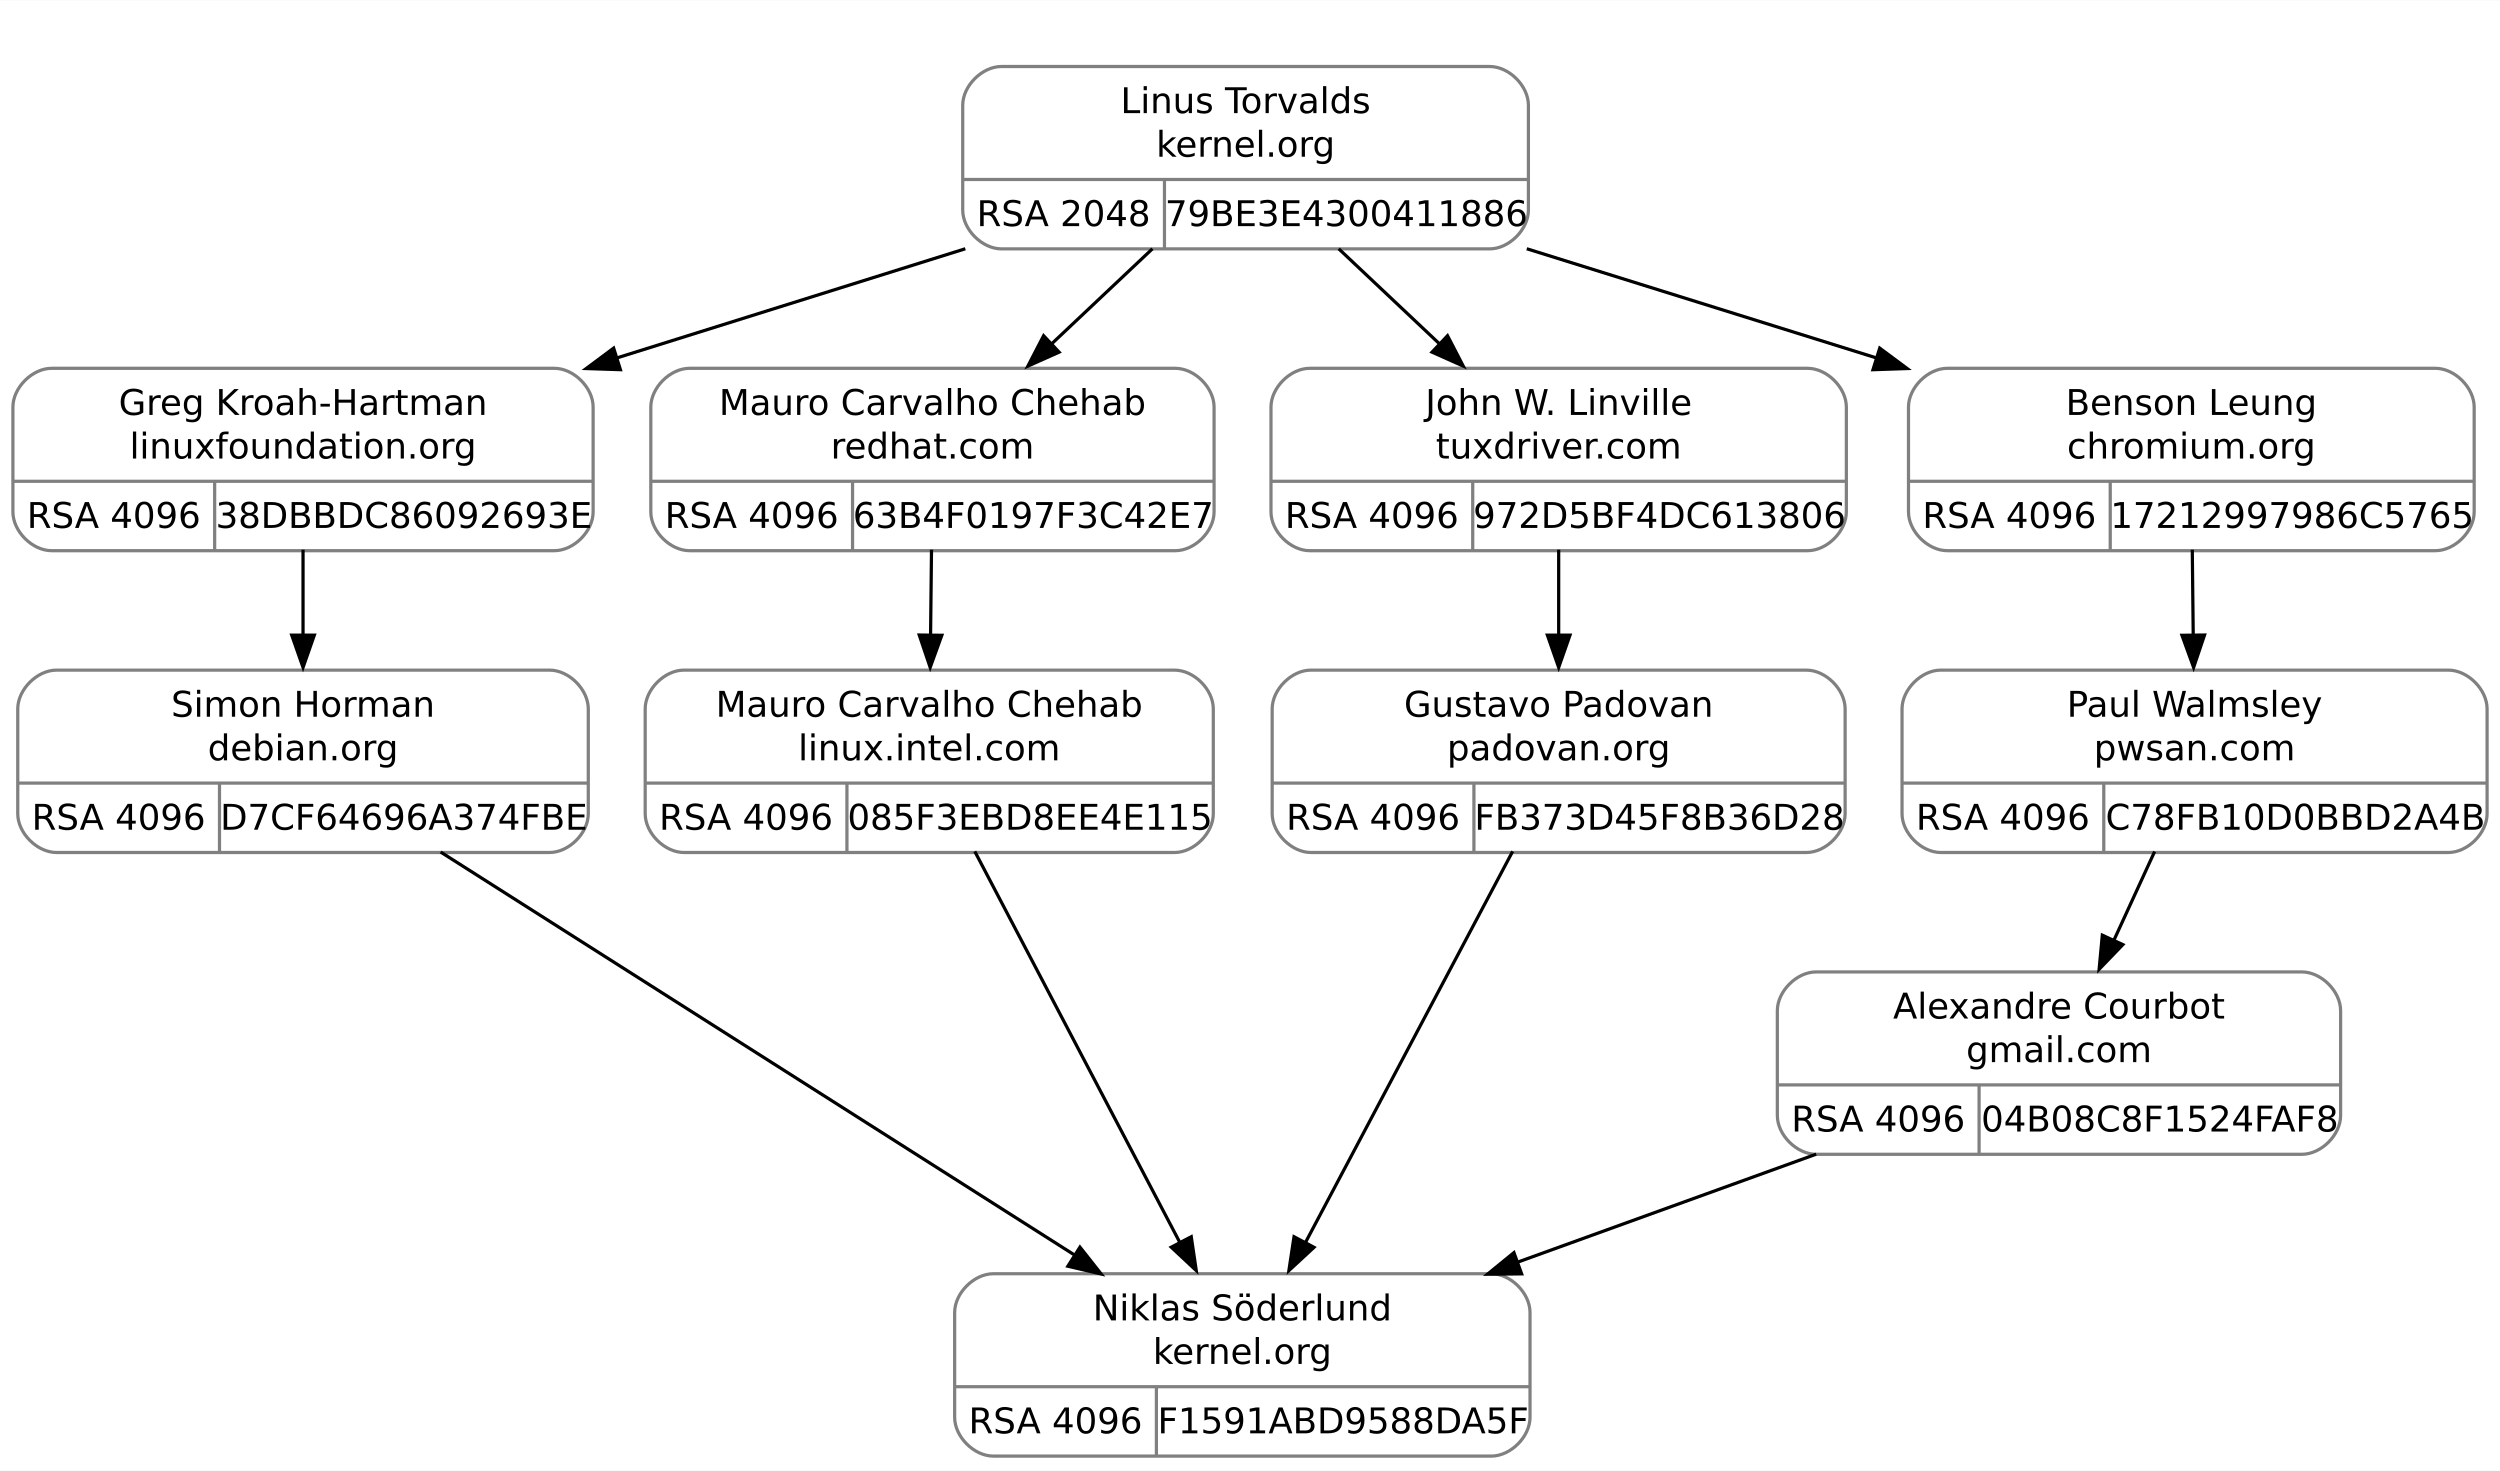
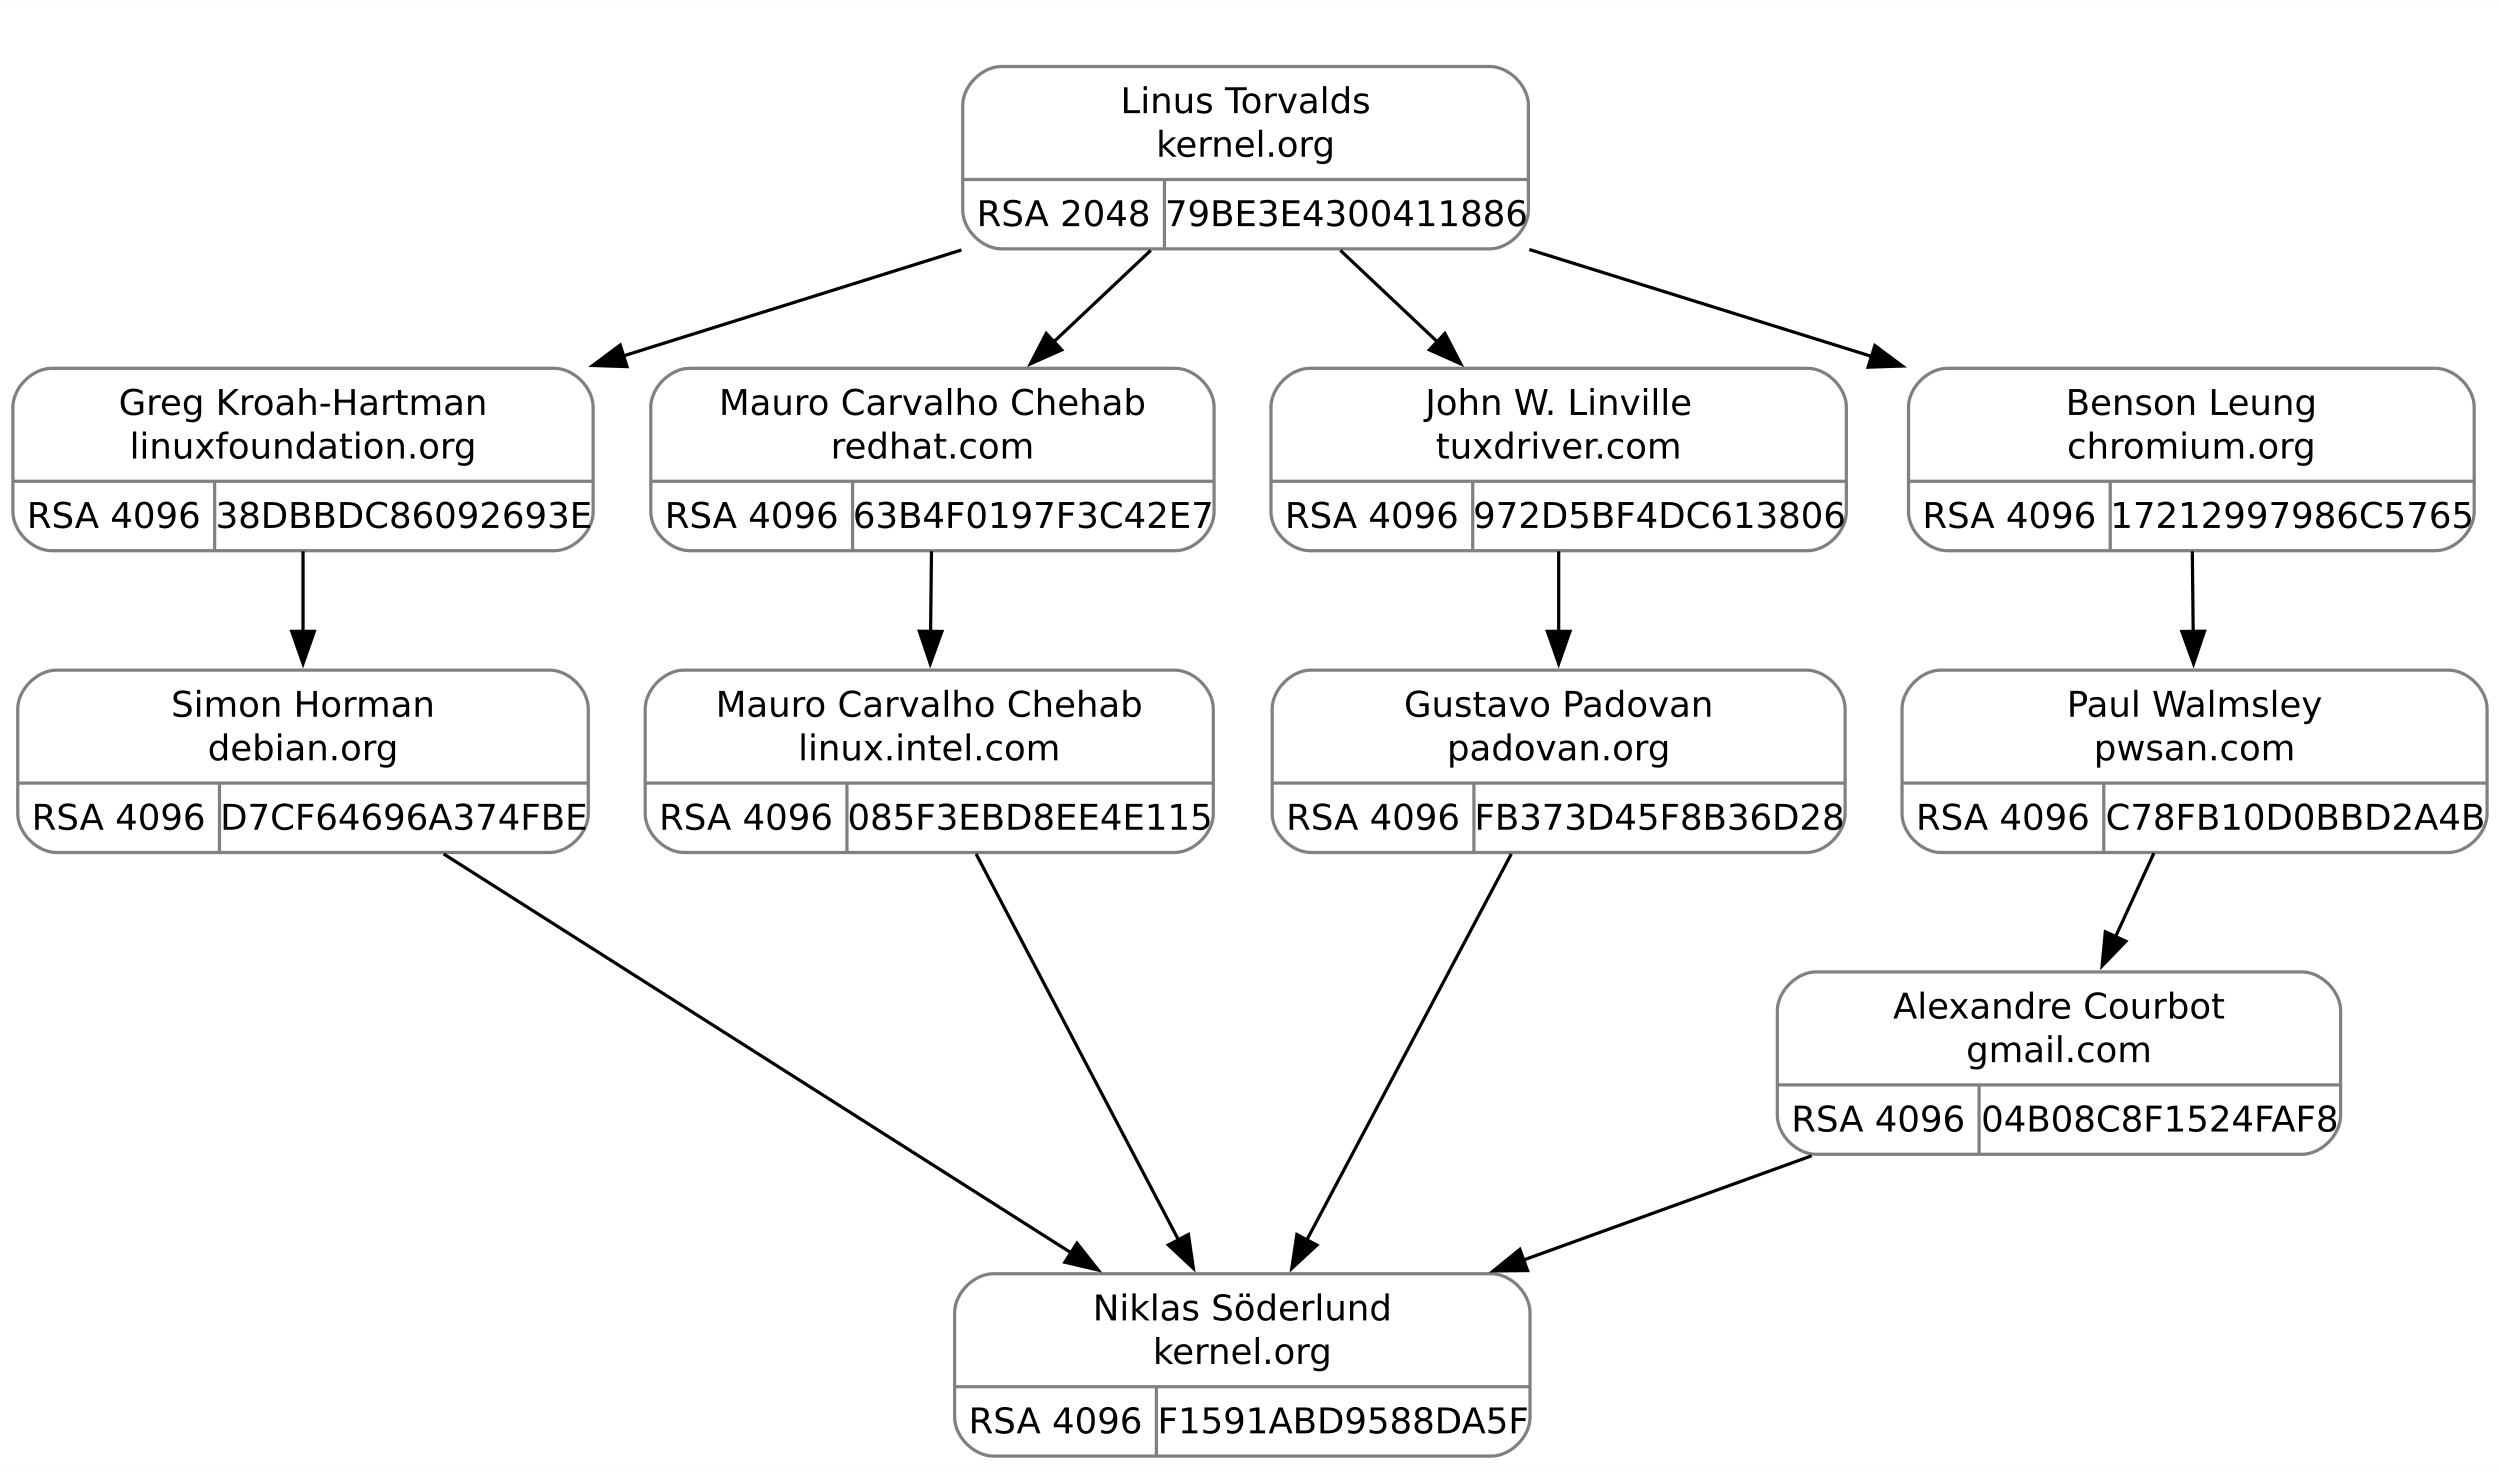
<svg xmlns="http://www.w3.org/2000/svg" width="775pt" height="456pt" viewBox="0.00 0.00 774.50 455.50">
  <g id="graph0" class="graph" transform="scale(1 1) rotate(0) translate(4 451.5)">
    <polygon fill="white" stroke="none" points="-4,4 -4,-451.5 770.5,-451.5 770.5,4 -4,4" />
    <g id="clust1" class="cluster">
      <polygon fill="none" stroke="white" points="285.88,-366 285.88,-439.5 477.88,-439.5 477.88,-366 285.88,-366" />
    </g>
    <g id="node1" class="node">
      <path fill="none" stroke="gray" d="M12,-281C12,-281 167.75,-281 167.75,-281 173.75,-281 179.75,-287 179.75,-293 179.75,-293 179.75,-325.5 179.75,-325.5 179.75,-331.5 173.75,-337.5 167.75,-337.5 167.75,-337.5 12,-337.5 12,-337.5 6,-337.5 0,-331.5 0,-325.5 0,-325.5 0,-293 0,-293 0,-287 6,-281 12,-281" />
      <text text-anchor="middle" x="89.88" y="-323.05" font-family="droid sans,dejavu sans,helvetica" font-size="11.00">Greg Kroah-Hartman</text>
      <text text-anchor="middle" x="89.88" y="-309.55" font-family="droid sans,dejavu sans,helvetica" font-size="11.00">linuxfoundation.org</text>
      <polyline fill="none" stroke="gray" points="0,-302.5 179.75,-302.5" />
      <text text-anchor="middle" x="31.25" y="-288.05" font-family="droid sans,dejavu sans,helvetica" font-size="11.00">RSA 4096</text>
      <polyline fill="none" stroke="gray" points="62.5,-281 62.5,-302.5" />
      <text text-anchor="middle" x="121.12" y="-288.05" font-family="droid sans,dejavu sans,helvetica" font-size="11.00">38DBBDC86092693E</text>
    </g>
    <g id="node3" class="node">
      <path fill="none" stroke="gray" d="M13.5,-187.5C13.5,-187.5 166.25,-187.5 166.25,-187.5 172.25,-187.5 178.25,-193.5 178.25,-199.5 178.25,-199.5 178.25,-232 178.25,-232 178.25,-238 172.25,-244 166.25,-244 166.25,-244 13.5,-244 13.5,-244 7.5,-244 1.5,-238 1.5,-232 1.5,-232 1.5,-199.5 1.5,-199.5 1.5,-193.5 7.5,-187.5 13.5,-187.5" />
      <text text-anchor="middle" x="89.88" y="-229.55" font-family="droid sans,dejavu sans,helvetica" font-size="11.00">Simon Horman</text>
      <text text-anchor="middle" x="89.88" y="-216.05" font-family="droid sans,dejavu sans,helvetica" font-size="11.00">debian.org</text>
      <polyline fill="none" stroke="gray" points="1.5,-209 178.25,-209" />
      <text text-anchor="middle" x="32.75" y="-194.55" font-family="droid sans,dejavu sans,helvetica" font-size="11.00">RSA 4096</text>
      <polyline fill="none" stroke="gray" points="64,-187.5 64,-209" />
      <text text-anchor="middle" x="121.12" y="-194.55" font-family="droid sans,dejavu sans,helvetica" font-size="11.00">D7CF64696A374FBE</text>
    </g>
    <g id="edge2" class="edge">
-       <path fill="none" stroke="black" d="M89.88,-281.29C89.88,-272.99 89.88,-263.69 89.88,-254.79" />
-       <polygon fill="black" stroke="black" points="93.38,-254.83 89.88,-244.83 86.38,-254.83 93.38,-254.83" />
+       <path fill="none" stroke="black" d="M89.88,-280.8C89.88,-273 89.88,-264.35 89.88,-255.99" />
+       <polygon fill="black" stroke="black" points="93.38,-256.01 89.88,-246.01 86.38,-256.01 93.38,-256.01" />
    </g>
    <g id="node2" class="node">
      <path fill="none" stroke="gray" d="M306.25,-374.5C306.25,-374.5 457.5,-374.5 457.5,-374.5 463.5,-374.5 469.5,-380.5 469.5,-386.5 469.5,-386.5 469.5,-419 469.5,-419 469.5,-425 463.5,-431 457.5,-431 457.5,-431 306.25,-431 306.25,-431 300.25,-431 294.25,-425 294.25,-419 294.25,-419 294.25,-386.5 294.25,-386.5 294.25,-380.5 300.25,-374.5 306.25,-374.5" />
      <text text-anchor="middle" x="381.88" y="-416.55" font-family="droid sans,dejavu sans,helvetica" font-size="11.00">Linus Torvalds</text>
      <text text-anchor="middle" x="381.88" y="-403.05" font-family="droid sans,dejavu sans,helvetica" font-size="11.00">kernel.org</text>
      <polyline fill="none" stroke="gray" points="294.25,-396 469.5,-396" />
      <text text-anchor="middle" x="325.5" y="-381.55" font-family="droid sans,dejavu sans,helvetica" font-size="11.00">RSA 2048</text>
      <polyline fill="none" stroke="gray" points="356.75,-374.5 356.75,-396" />
      <text text-anchor="middle" x="413.12" y="-381.55" font-family="droid sans,dejavu sans,helvetica" font-size="11.00">79BE3E4300411886</text>
    </g>
    <g id="edge1" class="edge">
-       <path fill="none" stroke="black" d="M295.06,-374.54C261.01,-363.88 221.8,-351.59 186.83,-340.63" />
-       <polygon fill="black" stroke="black" points="188.2,-337.08 177.61,-337.43 186.11,-343.76 188.2,-337.08" />
+       <path fill="none" stroke="black" d="M293.87,-374.17C260.84,-363.82 223.07,-351.99 189.09,-341.34" />
+       <polygon fill="black" stroke="black" points="190.24,-338.03 179.65,-338.38 188.14,-344.71 190.24,-338.03" />
    </g>
    <g id="node5" class="node">
      <path fill="none" stroke="gray" d="M209.62,-281C209.62,-281 360.12,-281 360.12,-281 366.12,-281 372.12,-287 372.12,-293 372.12,-293 372.12,-325.5 372.12,-325.5 372.12,-331.5 366.12,-337.5 360.12,-337.5 360.12,-337.5 209.62,-337.5 209.62,-337.5 203.62,-337.5 197.62,-331.5 197.62,-325.5 197.62,-325.5 197.62,-293 197.62,-293 197.62,-287 203.62,-281 209.62,-281" />
      <text text-anchor="middle" x="284.88" y="-323.05" font-family="droid sans,dejavu sans,helvetica" font-size="11.00">Mauro Carvalho Chehab</text>
      <text text-anchor="middle" x="284.88" y="-309.55" font-family="droid sans,dejavu sans,helvetica" font-size="11.00">redhat.com</text>
      <polyline fill="none" stroke="gray" points="197.62,-302.5 372.12,-302.5" />
      <text text-anchor="middle" x="228.88" y="-288.05" font-family="droid sans,dejavu sans,helvetica" font-size="11.00">RSA 4096</text>
      <polyline fill="none" stroke="gray" points="260.12,-281 260.12,-302.5" />
      <text text-anchor="middle" x="316.12" y="-288.05" font-family="droid sans,dejavu sans,helvetica" font-size="11.00">63B4F0197F3C42E7</text>
    </g>
    <g id="edge4" class="edge">
-       <path fill="none" stroke="black" d="M353.03,-374.54C343.07,-365.14 331.76,-354.48 321.27,-344.58" />
-       <polygon fill="black" stroke="black" points="324.11,-342.51 314.44,-338.19 319.31,-347.6 324.11,-342.51" />
+       <path fill="none" stroke="black" d="M352.51,-374.05C343.01,-365.09 332.35,-355.03 322.35,-345.6" />
+       <polygon fill="black" stroke="black" points="324.92,-343.21 315.24,-338.9 320.12,-348.3 324.92,-343.21" />
    </g>
    <g id="node7" class="node">
      <path fill="none" stroke="gray" d="M401.75,-281C401.75,-281 556,-281 556,-281 562,-281 568,-287 568,-293 568,-293 568,-325.5 568,-325.5 568,-331.5 562,-337.5 556,-337.5 556,-337.5 401.75,-337.5 401.75,-337.5 395.75,-337.5 389.75,-331.5 389.75,-325.5 389.75,-325.5 389.75,-293 389.75,-293 389.75,-287 395.75,-281 401.75,-281" />
      <text text-anchor="middle" x="478.88" y="-323.05" font-family="droid sans,dejavu sans,helvetica" font-size="11.00">John W. Linville</text>
      <text text-anchor="middle" x="478.88" y="-309.55" font-family="droid sans,dejavu sans,helvetica" font-size="11.00">tuxdriver.com</text>
      <polyline fill="none" stroke="gray" points="389.75,-302.5 568,-302.5" />
      <text text-anchor="middle" x="421" y="-288.05" font-family="droid sans,dejavu sans,helvetica" font-size="11.00">RSA 4096</text>
      <polyline fill="none" stroke="gray" points="452.25,-281 452.25,-302.5" />
      <text text-anchor="middle" x="510.12" y="-288.05" font-family="droid sans,dejavu sans,helvetica" font-size="11.00">972D5BF4DC613806</text>
    </g>
    <g id="edge7" class="edge">
-       <path fill="none" stroke="black" d="M410.72,-374.54C420.68,-365.14 431.99,-354.48 442.48,-344.58" />
-       <polygon fill="black" stroke="black" points="444.44,-347.6 449.31,-338.19 439.64,-342.51 444.44,-347.6" />
+       <path fill="none" stroke="black" d="M411.24,-374.05C420.74,-365.09 431.4,-355.03 441.4,-345.6" />
+       <polygon fill="black" stroke="black" points="443.63,-348.3 448.51,-338.9 438.83,-343.21 443.63,-348.3" />
    </g>
    <g id="node9" class="node">
      <path fill="none" stroke="gray" d="M599.25,-281C599.25,-281 750.5,-281 750.5,-281 756.5,-281 762.5,-287 762.5,-293 762.5,-293 762.5,-325.5 762.5,-325.5 762.5,-331.5 756.5,-337.5 750.5,-337.5 750.5,-337.5 599.25,-337.5 599.25,-337.5 593.25,-337.5 587.25,-331.5 587.25,-325.5 587.25,-325.5 587.25,-293 587.25,-293 587.25,-287 593.25,-281 599.25,-281" />
      <text text-anchor="middle" x="674.88" y="-323.05" font-family="droid sans,dejavu sans,helvetica" font-size="11.00">Benson Leung</text>
      <text text-anchor="middle" x="674.88" y="-309.55" font-family="droid sans,dejavu sans,helvetica" font-size="11.00">chromium.org</text>
      <polyline fill="none" stroke="gray" points="587.25,-302.5 762.5,-302.5" />
      <text text-anchor="middle" x="618.5" y="-288.05" font-family="droid sans,dejavu sans,helvetica" font-size="11.00">RSA 4096</text>
      <polyline fill="none" stroke="gray" points="649.75,-281 649.75,-302.5" />
      <text text-anchor="middle" x="706.12" y="-288.05" font-family="droid sans,dejavu sans,helvetica" font-size="11.00">17212997986C5765</text>
    </g>
    <g id="edge10" class="edge">
-       <path fill="none" stroke="black" d="M468.99,-374.54C503.15,-363.88 542.5,-351.59 577.58,-340.63" />
-       <polygon fill="black" stroke="black" points="578.34,-343.75 586.84,-337.43 576.25,-337.07 578.34,-343.75" />
+       <path fill="none" stroke="black" d="M469.78,-374.3C503.32,-363.83 541.75,-351.82 576.22,-341.06" />
+       <polygon fill="black" stroke="black" points="576.83,-344.54 585.33,-338.21 574.74,-337.85 576.83,-344.54" />
    </g>
    <g id="node4" class="node">
      <path fill="none" stroke="gray" d="M303.75,-0.5C303.75,-0.5 458,-0.5 458,-0.5 464,-0.5 470,-6.5 470,-12.5 470,-12.5 470,-45 470,-45 470,-51 464,-57 458,-57 458,-57 303.75,-57 303.75,-57 297.75,-57 291.75,-51 291.75,-45 291.75,-45 291.75,-12.5 291.75,-12.5 291.75,-6.5 297.75,-0.5 303.75,-0.5" />
      <text text-anchor="middle" x="380.88" y="-42.55" font-family="droid sans,dejavu sans,helvetica" font-size="11.00">Niklas Söderlund</text>
      <text text-anchor="middle" x="380.88" y="-29.05" font-family="droid sans,dejavu sans,helvetica" font-size="11.00">kernel.org</text>
      <polyline fill="none" stroke="gray" points="291.75,-22 470,-22" />
      <text text-anchor="middle" x="323" y="-7.55" font-family="droid sans,dejavu sans,helvetica" font-size="11.00">RSA 4096</text>
      <polyline fill="none" stroke="gray" points="354.25,-0.5 354.25,-22" />
      <text text-anchor="middle" x="412.12" y="-7.55" font-family="droid sans,dejavu sans,helvetica" font-size="11.00">F1591ABD9588DA5F</text>
    </g>
    <g id="edge3" class="edge">
-       <path fill="none" stroke="black" d="M132.5,-187.65C184.69,-154.47 273.04,-98.31 329.09,-62.67" />
-       <polygon fill="black" stroke="black" points="330.57,-65.24 337.14,-56.92 326.82,-59.33 330.57,-65.24" />
+       <path fill="none" stroke="black" d="M133.44,-187.05C185.34,-154.06 272.02,-98.95 327.79,-63.5" />
+       <polygon fill="black" stroke="black" points="329.65,-66.46 336.21,-58.15 325.89,-60.56 329.65,-66.46" />
    </g>
    <g id="node6" class="node">
      <path fill="none" stroke="gray" d="M207.88,-187.5C207.88,-187.5 359.88,-187.5 359.88,-187.5 365.88,-187.5 371.88,-193.5 371.88,-199.5 371.88,-199.5 371.88,-232 371.88,-232 371.88,-238 365.88,-244 359.88,-244 359.88,-244 207.88,-244 207.88,-244 201.88,-244 195.88,-238 195.88,-232 195.88,-232 195.88,-199.5 195.88,-199.5 195.88,-193.5 201.88,-187.5 207.88,-187.5" />
      <text text-anchor="middle" x="283.88" y="-229.55" font-family="droid sans,dejavu sans,helvetica" font-size="11.00">Mauro Carvalho Chehab</text>
      <text text-anchor="middle" x="283.88" y="-216.05" font-family="droid sans,dejavu sans,helvetica" font-size="11.00">linux.intel.com</text>
      <polyline fill="none" stroke="gray" points="195.88,-209 371.88,-209" />
      <text text-anchor="middle" x="227.12" y="-194.55" font-family="droid sans,dejavu sans,helvetica" font-size="11.00">RSA 4096</text>
      <polyline fill="none" stroke="gray" points="258.38,-187.5 258.38,-209" />
      <text text-anchor="middle" x="315.12" y="-194.55" font-family="droid sans,dejavu sans,helvetica" font-size="11.00">085F3EBD8EE4E115</text>
    </g>
    <g id="edge5" class="edge">
-       <path fill="none" stroke="black" d="M284.58,-281.29C284.49,-272.99 284.39,-263.69 284.29,-254.79" />
-       <polygon fill="black" stroke="black" points="287.78,-254.79 284.17,-244.83 280.78,-254.87 287.78,-254.79" />
+       <path fill="none" stroke="black" d="M284.57,-280.8C284.49,-273 284.4,-264.35 284.3,-255.99" />
+       <polygon fill="black" stroke="black" points="287.8,-255.97 284.19,-246.01 280.8,-256.05 287.8,-255.97" />
    </g>
    <g id="edge6" class="edge">
-       <path fill="none" stroke="black" d="M297.98,-187.85C314.74,-155.88 342.8,-102.37 361.57,-66.58" />
-       <polygon fill="black" stroke="black" points="365.05,-68.47 366.6,-57.98 358.85,-65.22 365.05,-68.47" />
+       <path fill="none" stroke="black" d="M298.4,-187.05C315.09,-155.22 342.57,-102.8 361.18,-67.31" />
+       <polygon fill="black" stroke="black" points="364.17,-69.16 365.71,-58.67 357.97,-65.9 364.17,-69.16" />
    </g>
    <g id="node8" class="node">
      <path fill="none" stroke="gray" d="M402.12,-187.5C402.12,-187.5 555.62,-187.5 555.62,-187.5 561.62,-187.5 567.62,-193.5 567.62,-199.5 567.62,-199.5 567.62,-232 567.62,-232 567.62,-238 561.62,-244 555.62,-244 555.62,-244 402.12,-244 402.12,-244 396.12,-244 390.12,-238 390.12,-232 390.12,-232 390.12,-199.5 390.12,-199.5 390.12,-193.5 396.12,-187.5 402.12,-187.5" />
      <text text-anchor="middle" x="478.88" y="-229.55" font-family="droid sans,dejavu sans,helvetica" font-size="11.00">Gustavo Padovan</text>
      <text text-anchor="middle" x="478.88" y="-216.05" font-family="droid sans,dejavu sans,helvetica" font-size="11.00">padovan.org</text>
      <polyline fill="none" stroke="gray" points="390.12,-209 567.62,-209" />
      <text text-anchor="middle" x="421.38" y="-194.55" font-family="droid sans,dejavu sans,helvetica" font-size="11.00">RSA 4096</text>
      <polyline fill="none" stroke="gray" points="452.62,-187.5 452.62,-209" />
      <text text-anchor="middle" x="510.12" y="-194.55" font-family="droid sans,dejavu sans,helvetica" font-size="11.00">FB373D45F8B36D28</text>
    </g>
    <g id="edge8" class="edge">
-       <path fill="none" stroke="black" d="M478.88,-281.29C478.88,-272.99 478.88,-263.69 478.88,-254.79" />
-       <polygon fill="black" stroke="black" points="482.38,-254.83 478.88,-244.83 475.38,-254.83 482.38,-254.83" />
+       <path fill="none" stroke="black" d="M478.88,-280.8C478.88,-273 478.88,-264.35 478.88,-255.99" />
+       <polygon fill="black" stroke="black" points="482.38,-256.01 478.88,-246.01 475.38,-256.01 482.38,-256.01" />
    </g>
    <g id="edge9" class="edge">
-       <path fill="none" stroke="black" d="M464.62,-187.85C447.69,-155.88 419.35,-102.37 400.38,-66.58" />
-       <polygon fill="black" stroke="black" points="403.08,-65.18 395.3,-57.98 396.89,-68.46 403.08,-65.18" />
+       <path fill="none" stroke="black" d="M464.2,-187.05C447.34,-155.22 419.57,-102.8 400.77,-67.31" />
+       <polygon fill="black" stroke="black" points="403.97,-65.87 396.2,-58.67 397.78,-69.15 403.97,-65.87" />
    </g>
    <g id="node10" class="node">
      <path fill="none" stroke="gray" d="M597.25,-187.5C597.25,-187.5 754.5,-187.5 754.5,-187.5 760.5,-187.5 766.5,-193.5 766.5,-199.5 766.5,-199.5 766.5,-232 766.5,-232 766.5,-238 760.5,-244 754.5,-244 754.5,-244 597.25,-244 597.25,-244 591.25,-244 585.25,-238 585.25,-232 585.25,-232 585.25,-199.5 585.25,-199.5 585.25,-193.5 591.25,-187.5 597.25,-187.5" />
      <text text-anchor="middle" x="675.88" y="-229.55" font-family="droid sans,dejavu sans,helvetica" font-size="11.00">Paul Walmsley</text>
      <text text-anchor="middle" x="675.88" y="-216.05" font-family="droid sans,dejavu sans,helvetica" font-size="11.00">pwsan.com</text>
      <polyline fill="none" stroke="gray" points="585.25,-209 766.5,-209" />
      <text text-anchor="middle" x="616.5" y="-194.55" font-family="droid sans,dejavu sans,helvetica" font-size="11.00">RSA 4096</text>
      <polyline fill="none" stroke="gray" points="647.75,-187.5 647.75,-209" />
      <text text-anchor="middle" x="707.12" y="-194.55" font-family="droid sans,dejavu sans,helvetica" font-size="11.00">C78FB10D0BBD2A4B</text>
    </g>
    <g id="edge11" class="edge">
-       <path fill="none" stroke="black" d="M675.17,-281.29C675.26,-272.99 675.36,-263.69 675.46,-254.79" />
-       <polygon fill="black" stroke="black" points="678.97,-254.87 675.58,-244.83 671.97,-254.79 678.97,-254.87" />
+       <path fill="none" stroke="black" d="M675.18,-280.8C675.26,-273 675.35,-264.35 675.45,-255.99" />
+       <polygon fill="black" stroke="black" points="678.95,-256.05 675.56,-246.01 671.95,-255.97 678.95,-256.05" />
    </g>
    <g id="node11" class="node">
      <path fill="none" stroke="gray" d="M558.62,-94C558.62,-94 709.12,-94 709.12,-94 715.12,-94 721.12,-100 721.12,-106 721.12,-106 721.12,-138.5 721.12,-138.5 721.12,-144.5 715.12,-150.5 709.12,-150.5 709.12,-150.5 558.62,-150.5 558.62,-150.5 552.62,-150.5 546.62,-144.5 546.62,-138.5 546.62,-138.5 546.62,-106 546.62,-106 546.62,-100 552.62,-94 558.62,-94" />
      <text text-anchor="middle" x="633.88" y="-136.05" font-family="droid sans,dejavu sans,helvetica" font-size="11.00">Alexandre Courbot</text>
      <text text-anchor="middle" x="633.88" y="-122.55" font-family="droid sans,dejavu sans,helvetica" font-size="11.00">gmail.com</text>
      <polyline fill="none" stroke="gray" points="546.62,-115.5 721.12,-115.5" />
      <text text-anchor="middle" x="577.88" y="-101.05" font-family="droid sans,dejavu sans,helvetica" font-size="11.00">RSA 4096</text>
      <polyline fill="none" stroke="gray" points="609.12,-94 609.12,-115.5" />
      <text text-anchor="middle" x="665.12" y="-101.05" font-family="droid sans,dejavu sans,helvetica" font-size="11.00">04B08C8F1524FAF8</text>
    </g>
    <g id="edge12" class="edge">
-       <path fill="none" stroke="black" d="M663.5,-187.79C659.52,-179.12 655.04,-169.36 650.79,-160.1" />
-       <polygon fill="black" stroke="black" points="653.66,-158.96 646.31,-151.33 647.3,-161.88 653.66,-158.96" />
+       <path fill="none" stroke="black" d="M663.27,-187.3C659.53,-179.14 655.36,-170.05 651.36,-161.34" />
+       <polygon fill="black" stroke="black" points="654.6,-160 647.24,-152.38 648.23,-162.92 654.6,-160" />
    </g>
    <g id="edge13" class="edge">
-       <path fill="none" stroke="black" d="M558.65,-94.04C529.47,-83.49 495.9,-71.35 465.85,-60.48" />
-       <polygon fill="black" stroke="black" points="467.4,-56.96 456.81,-56.85 465.02,-63.54 467.4,-56.96" />
+       <path fill="none" stroke="black" d="M557.28,-93.55C529.04,-83.34 496.85,-71.69 467.77,-61.18" />
+       <polygon fill="black" stroke="black" points="469.23,-57.98 458.63,-57.87 466.85,-64.56 469.23,-57.98" />
    </g>
  </g>
</svg>
